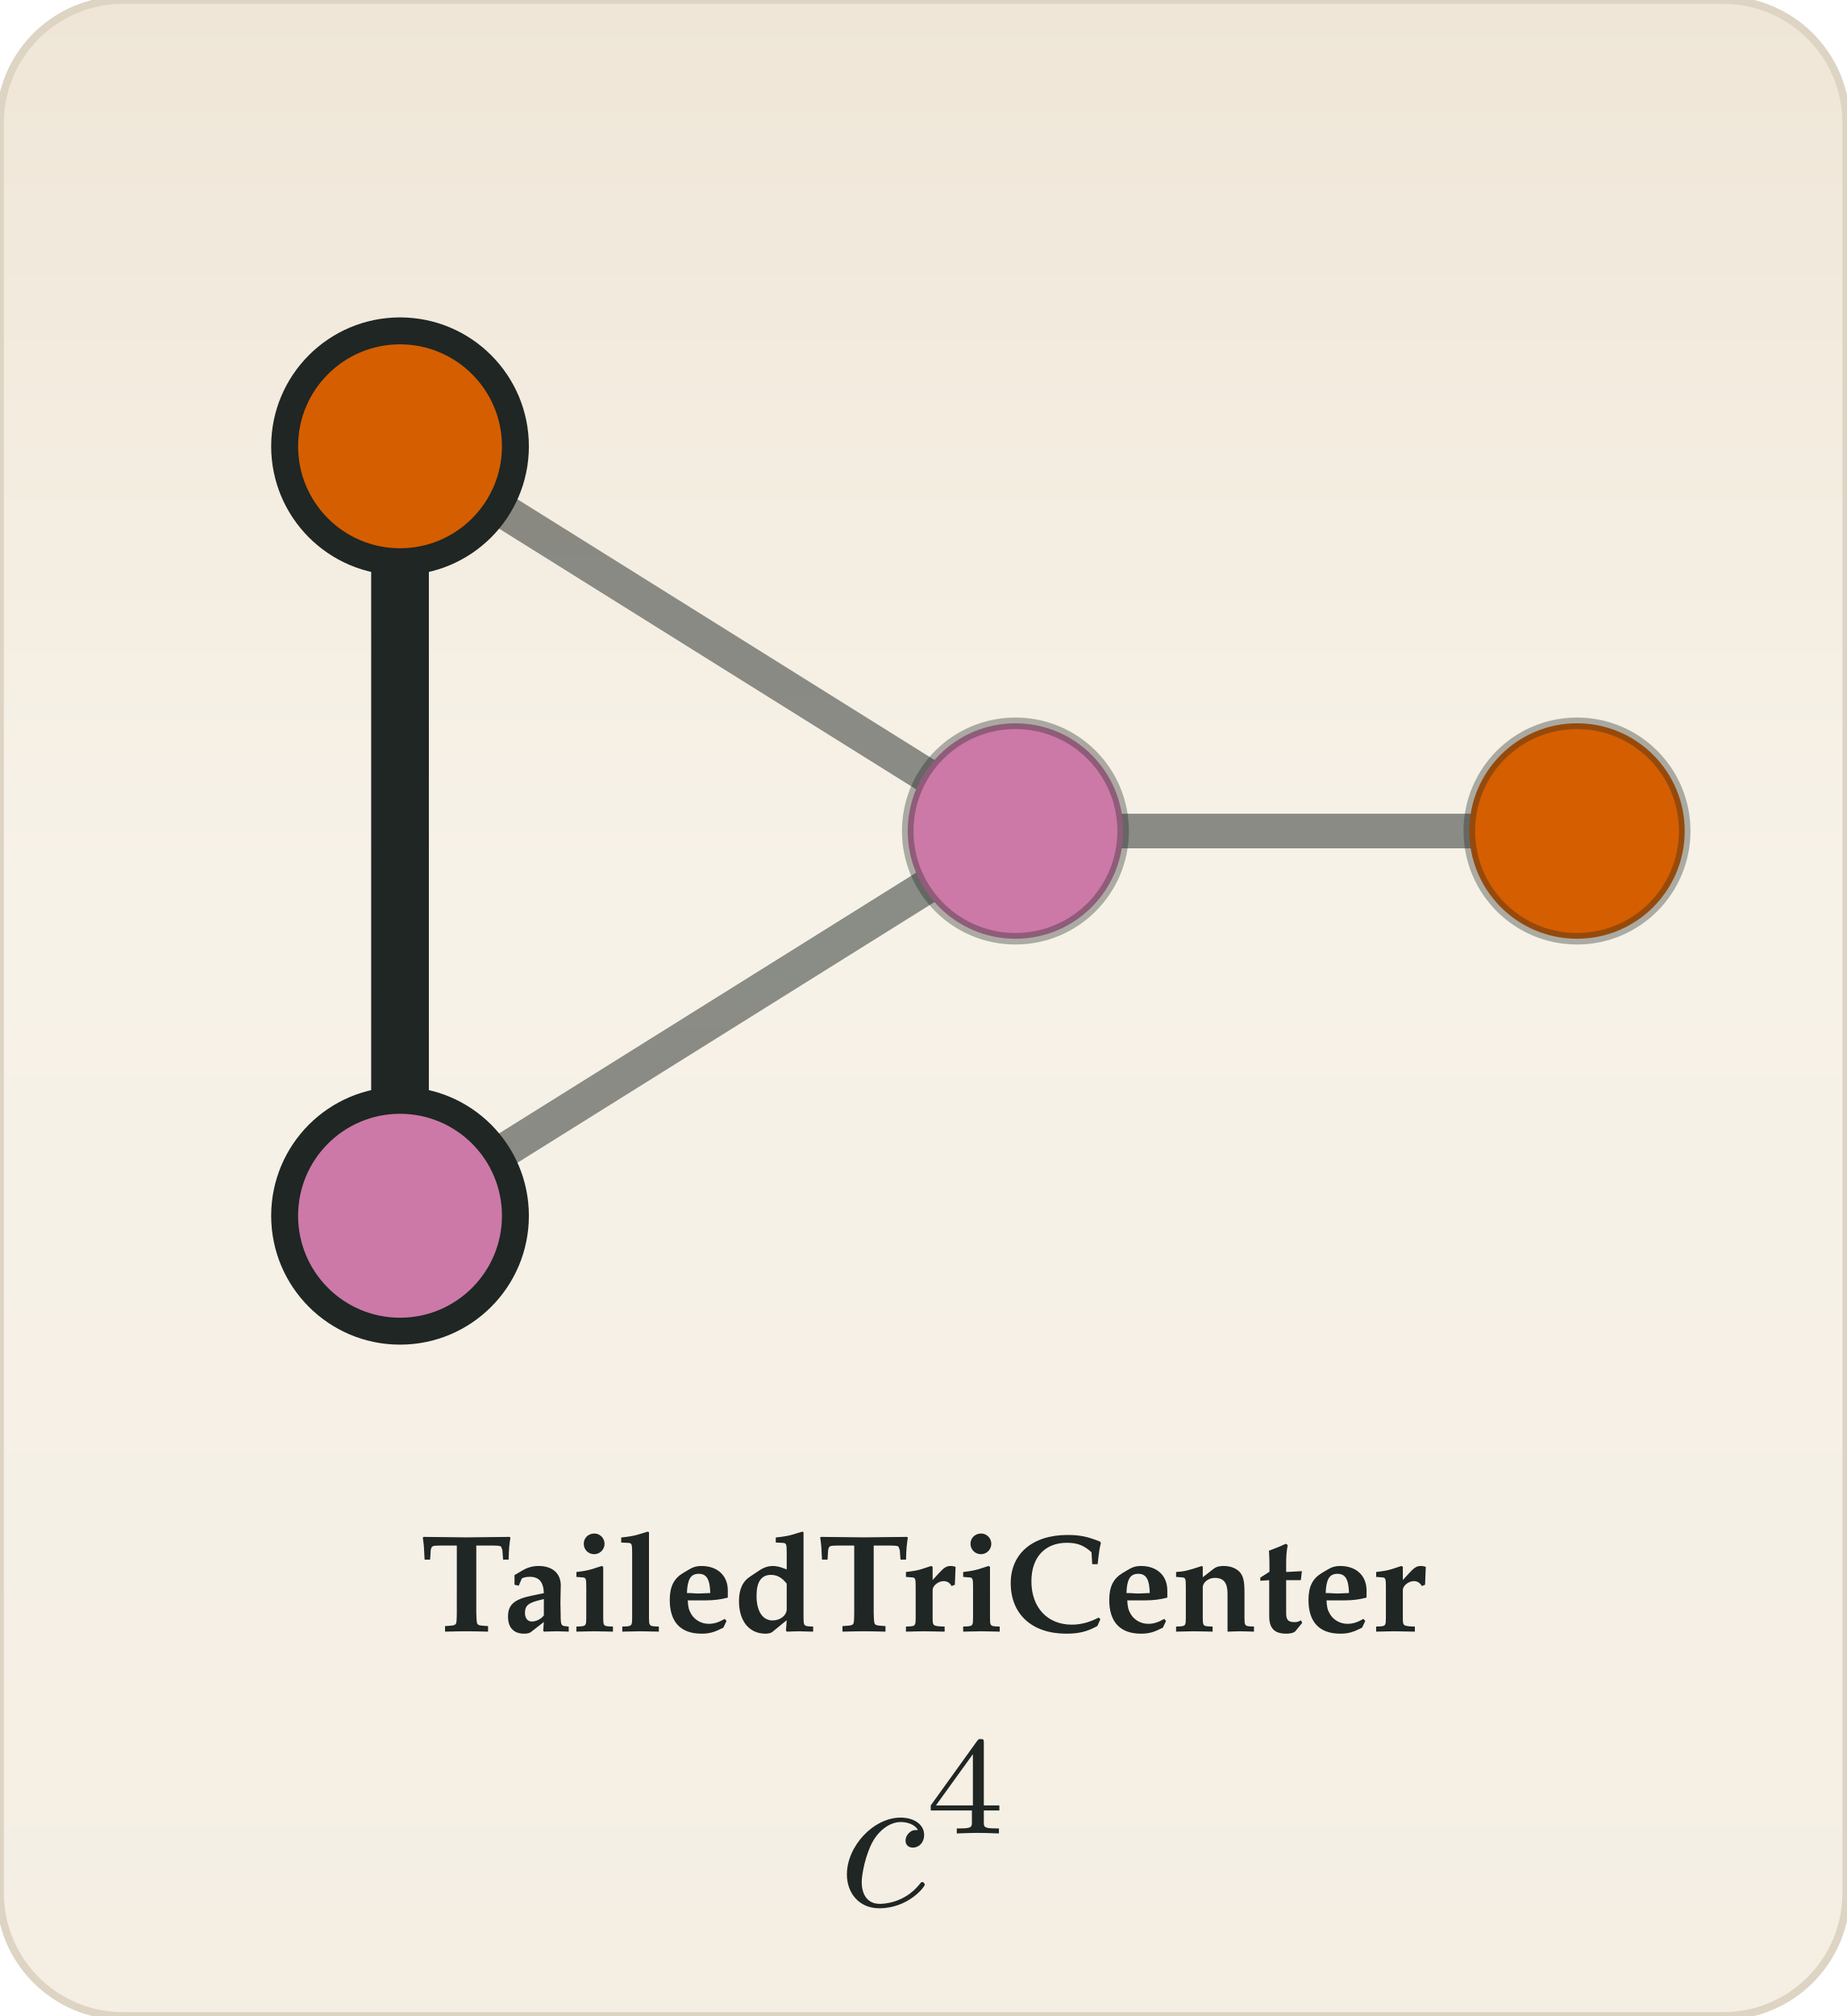
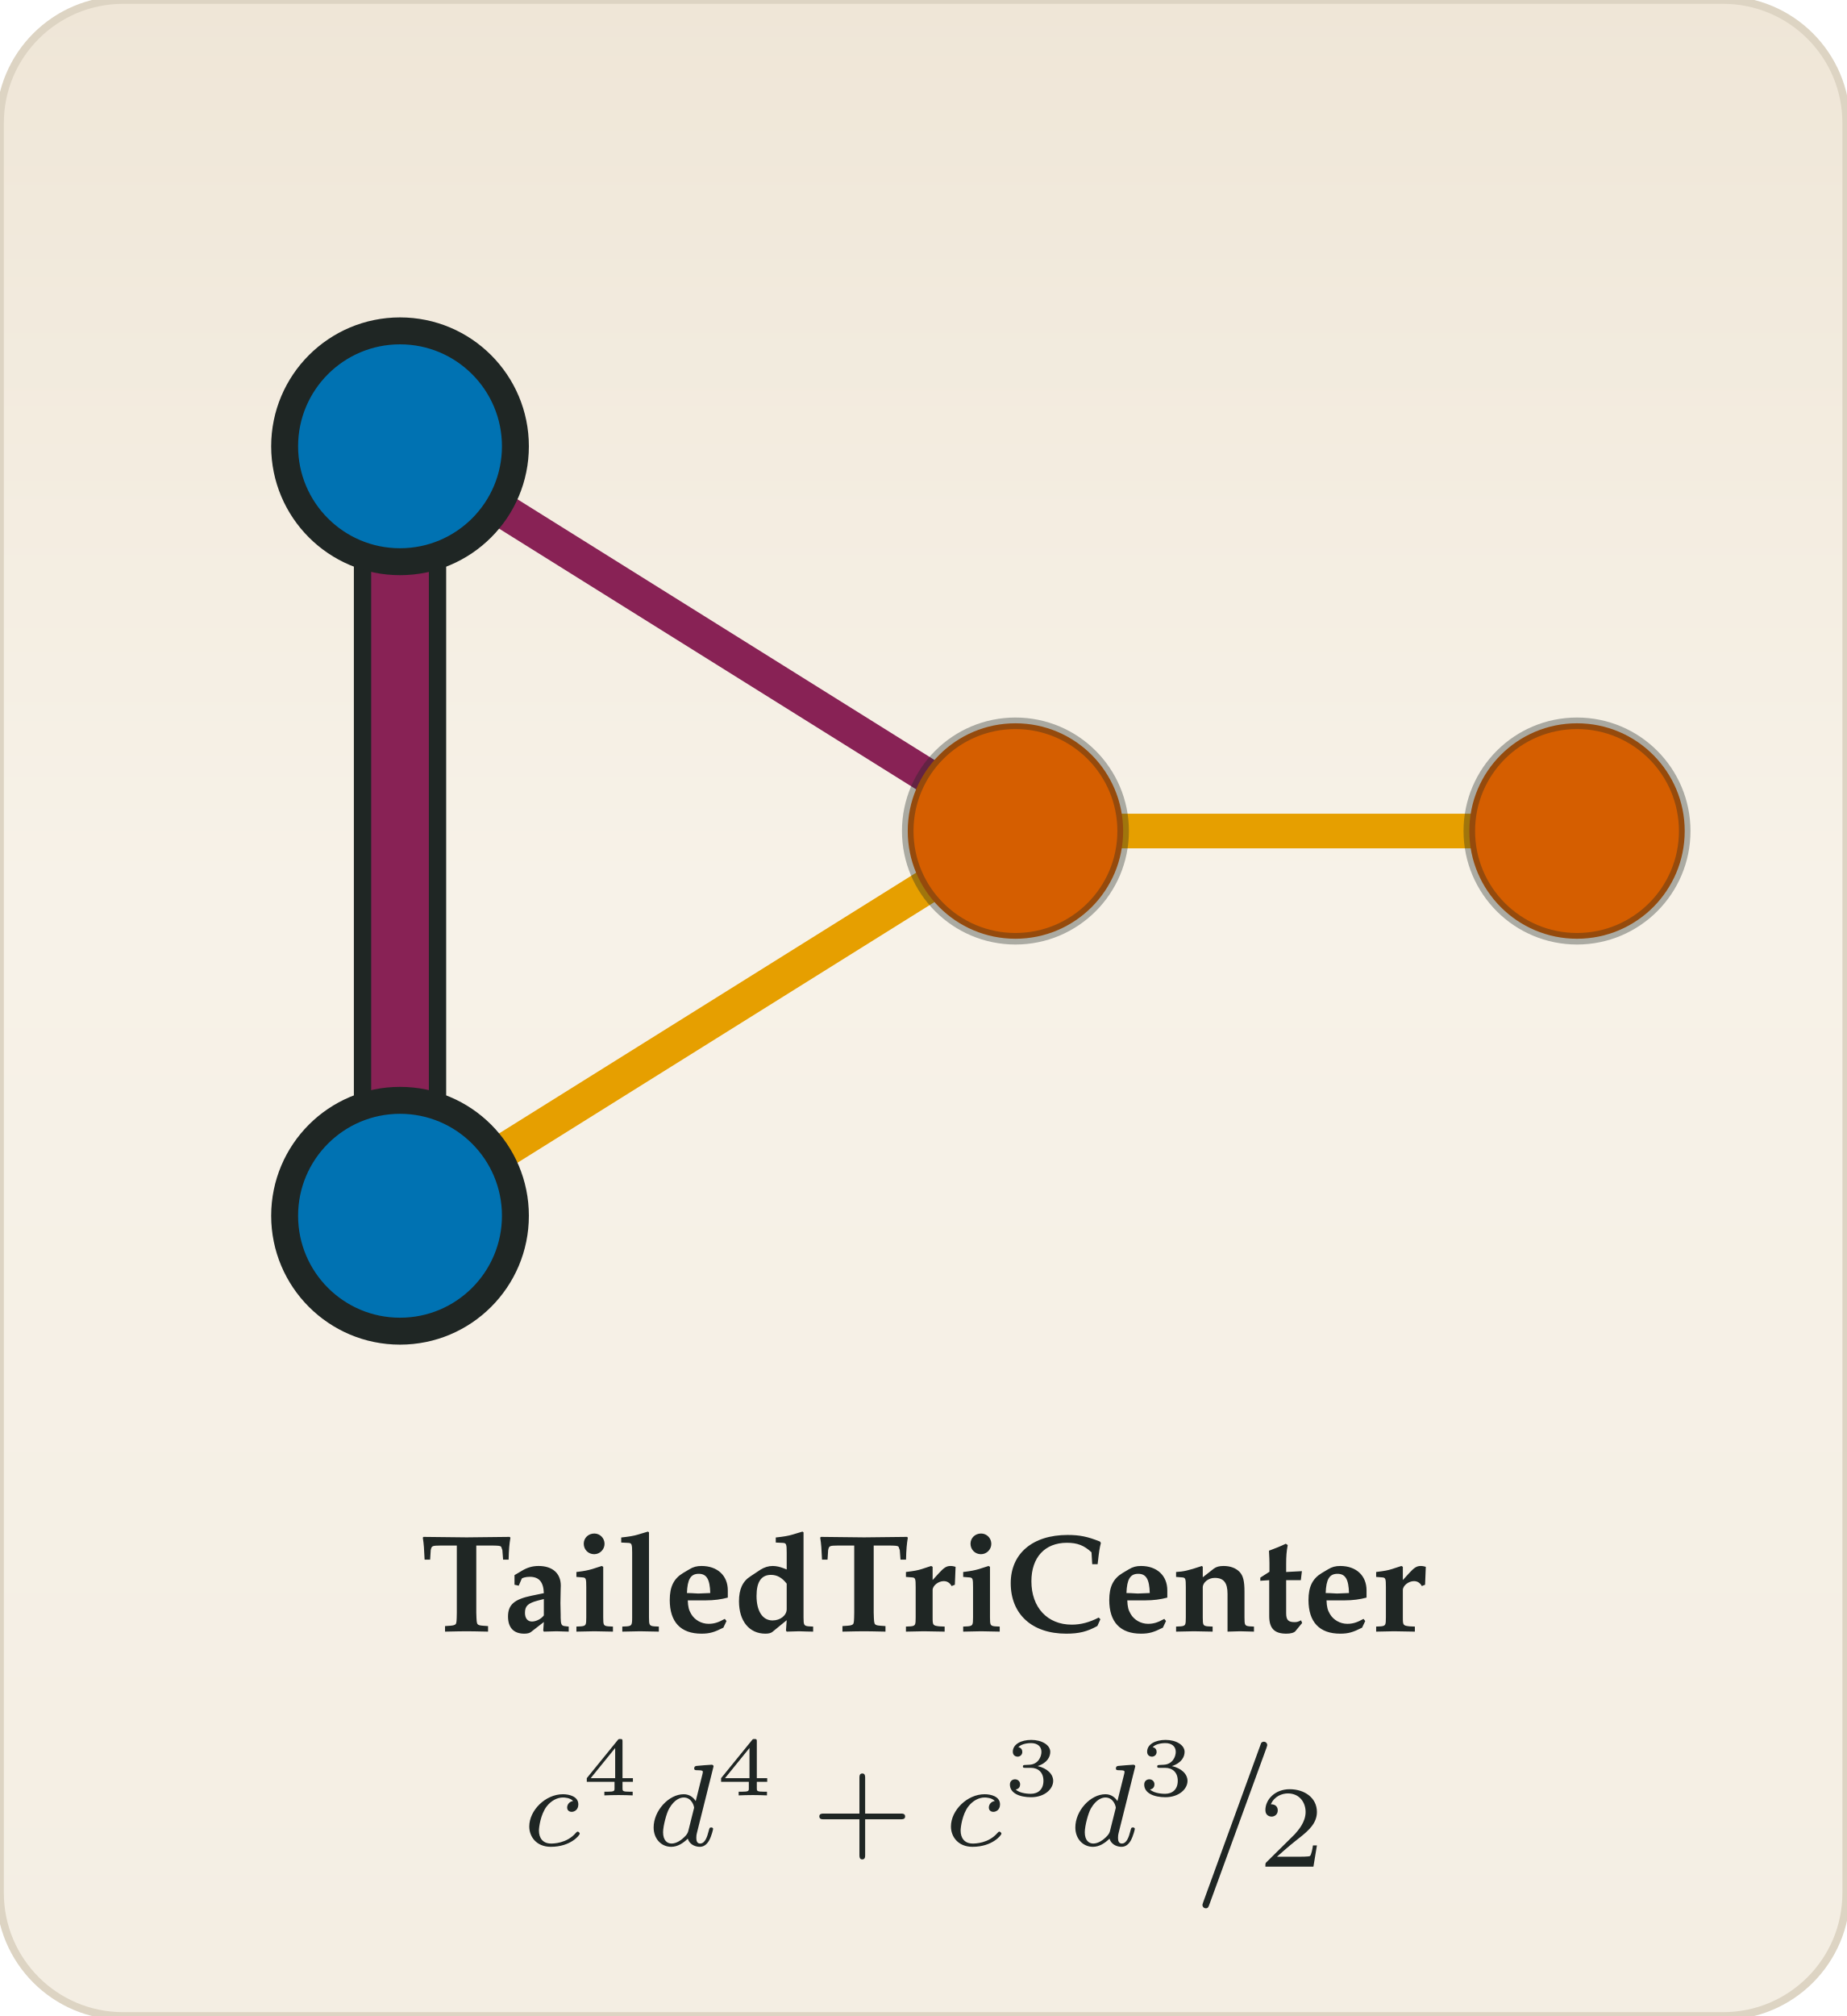
<svg xmlns="http://www.w3.org/2000/svg" xmlns:xlink="http://www.w3.org/1999/xlink" viewBox="0 0 240 262" width="240" height="262" role="img" aria-label="TailedTriCenter (orbit 7)">
  <defs>
    <linearGradient id="paper" x1="0" y1="0" x2="0" y2="262" gradientUnits="userSpaceOnUse">
      <stop offset="0" stop-color="#efe6d7" />
      <stop offset="0.44" stop-color="#f7f2e8" />
      <stop offset="1" stop-color="#f4eee3" />
    </linearGradient>
  </defs>
  <rect width="240" height="262" rx="16" fill="url(#paper)" stroke="#ddd4c3" stroke-width="1" />
-   <line x1="52.0" y1="158.0" x2="132.0" y2="108.0" stroke="#1f2624" stroke-opacity="0.5" stroke-width="4.5" stroke-linecap="round" />
-   <line x1="52.0" y1="58.0" x2="132.0" y2="108.0" stroke="#1f2624" stroke-opacity="0.5" stroke-width="4.5" stroke-linecap="round" />
-   <line x1="132.0" y1="108.0" x2="205.0" y2="108.0" stroke="#1f2624" stroke-opacity="0.5" stroke-width="4.5" stroke-linecap="round" />
-   <line x1="52.0" y1="58.0" x2="52.0" y2="158.0" stroke="#1f2624" stroke-width="7.5" stroke-linecap="round" />
-   <circle cx="52.0" cy="58.0" r="15" fill="#D55E00" stroke="#1f2624" stroke-width="3.5" stroke-opacity="1.0" />
-   <circle cx="52.0" cy="158.0" r="15" fill="#CC79A7" stroke="#1f2624" stroke-width="3.5" stroke-opacity="1.0" />
-   <circle cx="132.0" cy="108.0" r="14" fill="#CC79A7" stroke="#1f2624" stroke-width="1.5" stroke-opacity="0.35" />
+   <line x1="52.0" y1="158.0" x2="132.0" y2="108.0" stroke="#E69F00" stroke-width="4.5" stroke-linecap="round" />
+   <line x1="52.0" y1="58.0" x2="132.0" y2="108.0" stroke="#882255" stroke-width="4.5" stroke-linecap="round" />
+   <line x1="132.0" y1="108.0" x2="205.0" y2="108.0" stroke="#E69F00" stroke-width="4.5" stroke-linecap="round" />
+   <line x1="52.0" y1="58.0" x2="52.0" y2="158.0" stroke="#1f2624" stroke-width="12.0" stroke-linecap="round" />
+   <line x1="52.0" y1="58.0" x2="52.0" y2="158.0" stroke="#882255" stroke-width="7.5" stroke-linecap="round" />
+   <circle cx="52.0" cy="58.0" r="15" fill="#0072B2" stroke="#1f2624" stroke-width="3.5" stroke-opacity="1.0" />
+   <circle cx="52.0" cy="158.0" r="15" fill="#0072B2" stroke="#1f2624" stroke-width="3.5" stroke-opacity="1.0" />
+   <circle cx="132.0" cy="108.0" r="14" fill="#D55E00" stroke="#1f2624" stroke-width="1.5" stroke-opacity="0.35" />
  <circle cx="205.0" cy="108.0" r="14" fill="#D55E00" stroke="#1f2624" stroke-width="1.5" stroke-opacity="0.35" />
  <text x="120.0" y="212" text-anchor="middle" font-family="Iowan Old Style, Palatino Linotype, Book Antiqua, Georgia, serif" font-size="18" font-weight="600" fill="#1f2624">TailedTriCenter</text>
-   <svg x="110.09" y="226.00" width="19.82" height="22.00" viewBox="-69.599 -70.214 7.592 8.425" overflow="visible">
+   <svg x="68.80" y="226.00" width="102.39" height="22.00" viewBox="-69.575 -70.17 47.123 10.125" overflow="visible">
    <g fill="#1f2624">
      <defs>
-         <path id="f7_g1-52" d="M3.689-1.144V-1.395H2.915V-4.505C2.915-4.652 2.915-4.7 2.762-4.7C2.678-4.7 2.65-4.7 2.58-4.603L.272-1.395V-1.144H2.322V-.572C2.322-.335 2.322-.251 1.757-.251H1.569V0C1.918-.014 2.364-.028 2.615-.028C2.873-.028 3.32-.014 3.668 0V-.251H3.48C2.915-.251 2.915-.335 2.915-.572V-1.144H3.689ZM2.371-3.947V-1.395H.53L2.371-3.947Z" />
-         <path id="f7_g0-99" d="M3.945-3.786C3.786-3.786 3.646-3.786 3.507-3.646C3.347-3.497 3.328-3.328 3.328-3.258C3.328-3.019 3.507-2.909 3.696-2.909C3.985-2.909 4.254-3.148 4.254-3.547C4.254-4.035 3.786-4.403 3.078-4.403C1.733-4.403 .408-2.979 .408-1.574C.408-.677 .986 .11 2.022 .11C3.447 .11 4.284-.946 4.284-1.066C4.284-1.126 4.224-1.196 4.164-1.196C4.115-1.196 4.095-1.176 4.035-1.096C3.248-.11 2.162-.11 2.042-.11C1.415-.11 1.146-.598 1.146-1.196C1.146-1.604 1.345-2.57 1.684-3.188C1.993-3.756 2.54-4.184 3.088-4.184C3.427-4.184 3.806-4.055 3.945-3.786Z" />
+         <path id="f7_g0-61" d="M4.374-7.093C4.423-7.223 4.423-7.263 4.423-7.273C4.423-7.382 4.334-7.472 4.224-7.472C4.154-7.472 4.085-7.442 4.055-7.382L.598 2.112C.548 2.242 .548 2.281 .548 2.291C.548 2.401 .638 2.491 .747 2.491C.877 2.491 .907 2.421 .966 2.252L4.374-7.093Z" />
+         <path id="f7_g2-43" d="M3.229-1.576H5.363C5.454-1.576 5.621-1.576 5.621-1.743C5.621-1.918 5.461-1.918 5.363-1.918H3.229V-4.059C3.229-4.149 3.229-4.317 3.062-4.317C2.887-4.317 2.887-4.156 2.887-4.059V-1.918H.746C.656-1.918 .488-1.918 .488-1.75C.488-1.576 .649-1.576 .746-1.576H2.887V.565C2.887 .656 2.887 .823 3.055 .823C3.229 .823 3.229 .663 3.229 .565V-1.576Z" />
+         <path id="f7_g2-50" d="M3.522-1.269H3.285C3.264-1.116 3.194-.704 3.103-.635C3.048-.593 2.511-.593 2.413-.593H1.13C1.862-1.241 2.106-1.437 2.525-1.764C3.041-2.176 3.522-2.608 3.522-3.271C3.522-4.115 2.783-4.631 1.89-4.631C1.025-4.631 .439-4.024 .439-3.382C.439-3.027 .739-2.992 .809-2.992C.976-2.992 1.179-3.11 1.179-3.361C1.179-3.487 1.13-3.731 .767-3.731C.983-4.226 1.458-4.38 1.785-4.38C2.483-4.38 2.845-3.836 2.845-3.271C2.845-2.664 2.413-2.183 2.19-1.932L.509-.272C.439-.209 .439-.195 .439 0H3.313L3.522-1.269Z" />
+         <path id="f7_g3-51" d="M1.644-1.649C2.102-1.649 2.406-1.365 2.406-.872C2.406-.364 2.092-.095 1.649-.095C1.594-.095 1.001-.095 .747-.354C.951-.384 1.011-.538 1.011-.658C1.011-.842 .872-.961 .707-.961C.548-.961 .399-.857 .399-.648C.399-.13 .986 .11 1.664 .11C2.481 .11 2.989-.384 2.989-.867C2.989-1.275 2.625-1.624 2.057-1.753C2.655-1.948 2.814-2.326 2.814-2.605C2.814-3.014 2.306-3.318 1.679-3.318C1.066-3.318 .573-3.059 .573-2.61C.573-2.376 .762-2.316 .857-2.316C1.001-2.316 1.141-2.421 1.141-2.6C1.141-2.715 1.081-2.854 .902-2.884C1.116-3.113 1.559-3.128 1.664-3.128C2.027-3.128 2.286-2.944 2.286-2.605C2.286-2.316 2.097-1.863 1.574-1.833C1.435-1.828 1.415-1.823 1.285-1.818C1.23-1.813 1.176-1.808 1.176-1.733C1.176-1.649 1.225-1.649 1.315-1.649H1.644Z" />
+         <path id="f7_g3-52" d="M3.073-.812V-1.031H2.451V-3.223C2.451-3.342 2.446-3.372 2.316-3.372C2.217-3.372 2.212-3.367 2.157-3.298L.314-1.031V-.812H1.973V-.423C1.973-.269 1.973-.219 1.539-.219H1.365V0C1.599-.01 1.923-.02 2.212-.02S2.819-.01 3.059 0V-.219H2.884C2.451-.219 2.451-.269 2.451-.423V-.812H3.073ZM2.012-2.834V-1.031H.548L2.012-2.834Z" />
+         <path id="f7_g1-99" d="M3.055-2.671C2.803-2.629 2.699-2.434 2.699-2.28C2.699-2.092 2.845-2.022 2.971-2.022C3.124-2.022 3.368-2.134 3.368-2.469C3.368-2.943 2.824-3.075 2.448-3.075C1.402-3.075 .432-2.113 .432-1.144C.432-.544 .851 .07 1.723 .07C2.901 .07 3.452-.621 3.452-.718C3.452-.76 3.389-.837 3.333-.837C3.292-.837 3.278-.823 3.222-.767C2.678-.126 1.862-.126 1.736-.126C1.234-.126 1.011-.467 1.011-.9C1.011-1.102 1.109-1.862 1.471-2.343C1.736-2.685 2.099-2.88 2.448-2.88C2.545-2.88 2.88-2.866 3.055-2.671Z" />
+         <path id="f7_g1-100" d="M3.982-4.631C3.989-4.645 4.01-4.735 4.01-4.742C4.01-4.777 3.982-4.84 3.898-4.84C3.759-4.84 3.18-4.784 3.006-4.77C2.95-4.763 2.852-4.756 2.852-4.61C2.852-4.512 2.95-4.512 3.034-4.512C3.368-4.512 3.368-4.463 3.368-4.407C3.368-4.359 3.354-4.317 3.34-4.254L2.943-2.664C2.797-2.894 2.559-3.075 2.225-3.075C1.332-3.075 .425-2.092 .425-1.088C.425-.411 .879 .07 1.478 .07C1.855 .07 2.19-.146 2.469-.418C2.601 0 3.006 .07 3.187 .07C3.438 .07 3.612-.084 3.738-.3C3.891-.572 3.982-.969 3.982-.997C3.982-1.088 3.891-1.088 3.87-1.088C3.773-1.088 3.766-1.06 3.717-.872C3.633-.537 3.501-.126 3.208-.126C3.027-.126 2.978-.279 2.978-.467C2.978-.6 2.992-.663 3.013-.753L3.982-4.631ZM2.497-.872C2.448-.676 2.294-.537 2.141-.404C2.078-.349 1.799-.126 1.499-.126C1.241-.126 .99-.307 .99-.802C.99-1.172 1.193-1.939 1.353-2.218C1.674-2.776 2.029-2.88 2.225-2.88C2.713-2.88 2.845-2.35 2.845-2.273C2.845-2.246 2.831-2.197 2.824-2.176L2.497-.872Z" />
      </defs>
      <g id="f7_page">
-         <use x="-70.007" y="-61.898" xlink:href="#f7_g0-99" />
-         <use x="-65.696" y="-65.513" xlink:href="#f7_g1-52" />
+         <use x="-70.007" y="-63.791" xlink:href="#f7_g1-99" />
+         <use x="-66.447" y="-66.797" xlink:href="#f7_g3-52" />
+         <use x="-62.559" y="-63.791" xlink:href="#f7_g1-100" />
+         <use x="-58.412" y="-66.797" xlink:href="#f7_g3-52" />
+         <use x="-52.709" y="-63.791" xlink:href="#f7_g2-43" />
+         <use x="-44.779" y="-63.791" xlink:href="#f7_g1-99" />
+         <use x="-41.219" y="-66.797" xlink:href="#f7_g3-51" />
+         <use x="-37.33" y="-63.791" xlink:href="#f7_g1-100" />
+         <use x="-33.183" y="-66.797" xlink:href="#f7_g3-51" />
+         <use x="-29.848" y="-62.535" xlink:href="#f7_g0-61" />
+         <use x="-25.974" y="-62.535" xlink:href="#f7_g2-50" />
      </g>
    </g>
  </svg>
</svg>
